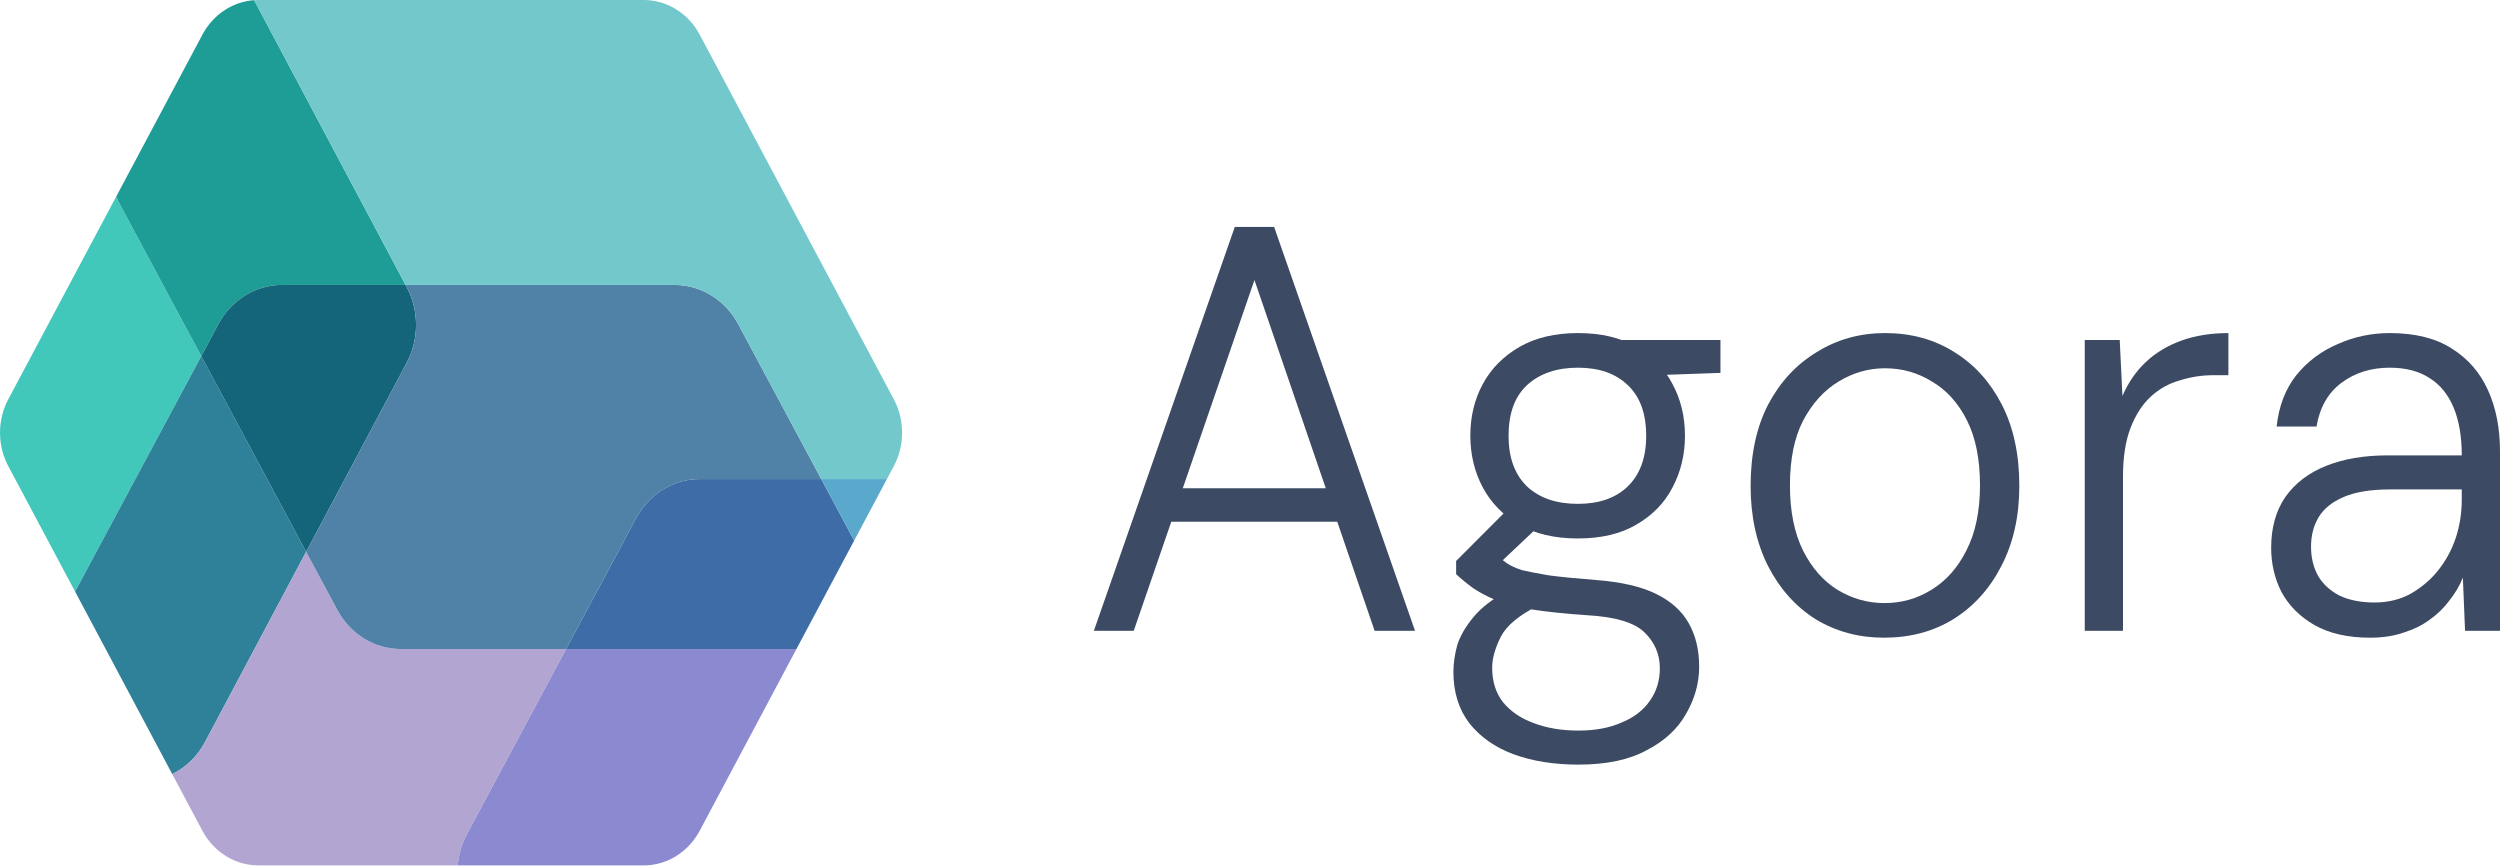
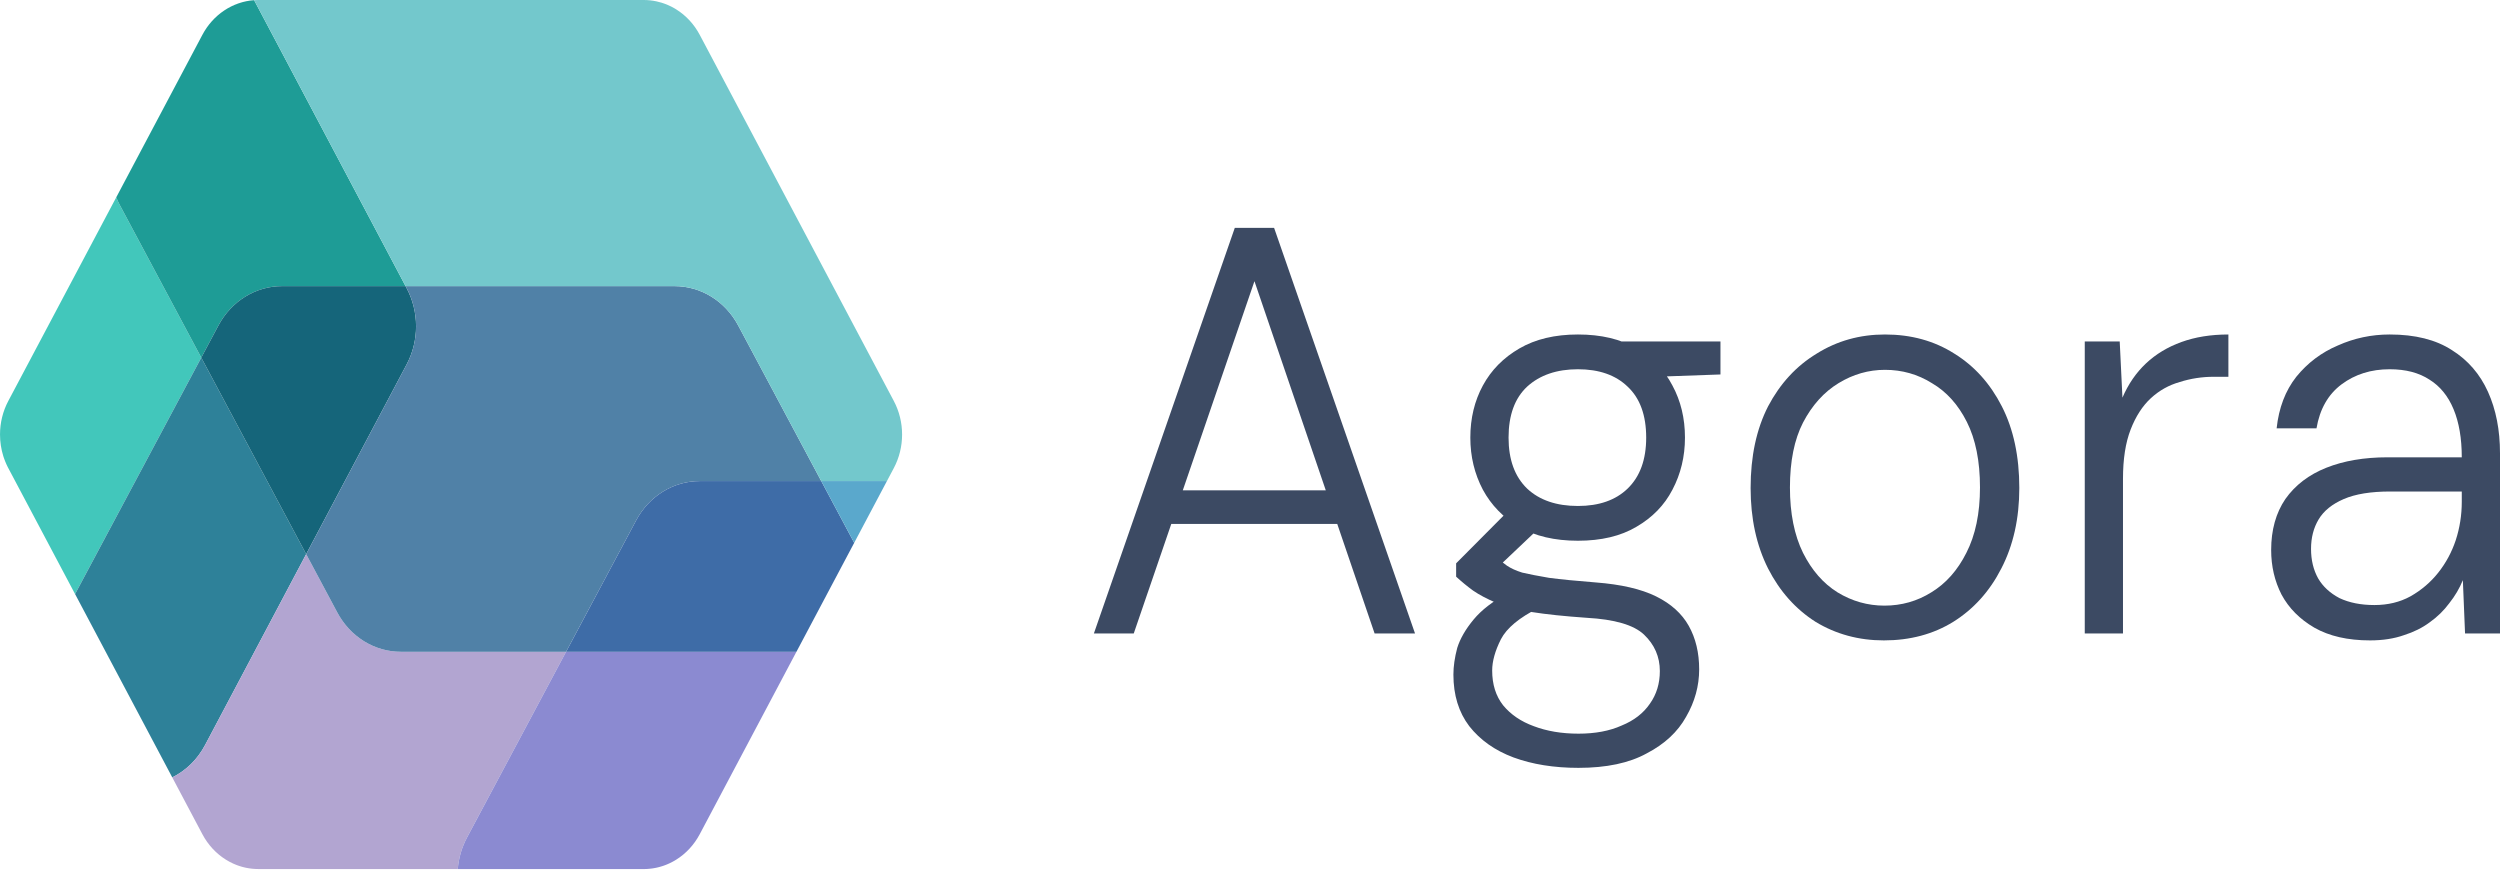
- <svg xmlns="http://www.w3.org/2000/svg" width="260" height="90" viewBox="0 0 260 90" fill="none">
-   <path d="M20.932 37.038L7.807 61.522L17.914 80.507L7.807 61.523L0.862 48.477C0.846 48.448 0.831 48.418 0.816 48.388C0.797 48.351 0.778 48.314 0.759 48.277C0.759 48.276 0.759 48.276 0.758 48.275C0.726 48.208 0.694 48.141 0.663 48.074C0.663 48.073 0.663 48.072 0.662 48.072C0.567 47.862 0.482 47.649 0.407 47.431C0.386 47.37 0.365 47.307 0.345 47.245C0.118 46.524 0.001 45.767 0.001 45.002C0.001 43.784 0.297 42.587 0.862 41.526L12.088 20.439V20.438C12.201 20.716 12.328 20.988 12.469 21.251L20.932 37.036L20.932 37.037L20.932 37.038Z" fill="#42C7BB" />
-   <path d="M31.841 57.388L31.841 57.389L21.322 77.169C20.544 78.632 19.353 79.8 17.915 80.509L17.914 80.508L7.808 61.522L20.932 37.038L20.933 37.037L31.84 57.386L31.841 57.388Z" fill="#2E8199" />
-   <path d="M58.872 67.499V67.499L48.566 86.742C48.031 87.742 47.704 88.854 47.609 90H26.873C26.429 90 25.987 89.953 25.555 89.861C25.465 89.842 25.375 89.821 25.286 89.798C25.247 89.787 25.208 89.777 25.169 89.766C25.133 89.756 25.096 89.746 25.06 89.735C24.988 89.713 24.915 89.69 24.844 89.666C24.808 89.654 24.772 89.641 24.736 89.629C24.683 89.61 24.63 89.59 24.577 89.569C24.55 89.559 24.523 89.548 24.497 89.538C24.411 89.503 24.326 89.466 24.241 89.428C23.988 89.313 23.741 89.181 23.501 89.033C22.478 88.4 21.632 87.491 21.05 86.398L17.915 80.509C19.353 79.8 20.545 78.632 21.322 77.168L31.841 57.389L31.842 57.388L35.08 63.429C35.742 64.664 36.702 65.692 37.861 66.407C39.02 67.122 40.338 67.499 41.679 67.499H58.872Z" fill="#B2A5D1" />
-   <path d="M42.179 29.634H29.319C27.977 29.634 26.659 30.01 25.5 30.725C24.341 31.44 23.381 32.468 22.72 33.703L20.933 37.037L20.932 37.036L12.469 21.251C12.328 20.988 12.201 20.716 12.089 20.438L21.051 3.604C21.596 2.581 22.373 1.717 23.311 1.09C24.25 0.465 25.322 0.096 26.429 0.017L42.179 29.634Z" fill="#1E9C96" />
-   <path d="M43.27 33.791C43.271 35.173 42.934 36.531 42.294 37.734L31.841 57.388L31.84 57.386L20.933 37.037L22.72 33.703C23.381 32.468 24.341 31.44 25.5 30.725C26.659 30.01 27.977 29.633 29.319 29.633H42.179L42.181 29.637L42.293 29.849C42.934 31.052 43.27 32.41 43.27 33.791Z" fill="#15657A" />
-   <path d="M85.409 49.822L72.758 49.823C71.416 49.823 70.099 50.2 68.939 50.914C67.78 51.629 66.82 52.657 66.158 53.893L58.872 67.498H41.679C40.338 67.498 39.02 67.122 37.861 66.407C36.702 65.692 35.742 64.664 35.08 63.428L31.841 57.388L42.294 37.734C42.934 36.531 43.27 35.173 43.27 33.791C43.27 32.41 42.933 31.052 42.293 29.849L42.181 29.637L42.179 29.633H70.169C71.511 29.633 72.828 30.01 73.987 30.725C75.147 31.44 76.106 32.468 76.768 33.703L85.409 49.821V49.822H85.409Z" fill="#5081A7" />
-   <path d="M93.818 45C93.818 46.218 93.522 47.415 92.957 48.476L92.24 49.82V49.821L85.409 49.822V49.821L76.768 33.703C76.106 32.468 75.147 31.44 73.988 30.725C72.828 30.01 71.511 29.634 70.169 29.634H42.179L26.429 0.017C25.322 0.096 24.25 0.464 23.311 1.09C22.372 1.717 21.596 2.581 21.051 3.604L12.089 20.438C12.089 20.438 12.088 20.437 12.088 20.437L21.051 3.602C21.596 2.579 22.372 1.715 23.311 1.089C23.368 1.051 23.425 1.014 23.483 0.979C23.511 0.96 23.54 0.943 23.569 0.925C23.598 0.908 23.627 0.89 23.656 0.874C23.686 0.857 23.715 0.84 23.744 0.823C23.774 0.807 23.803 0.791 23.833 0.775C24.035 0.666 24.241 0.568 24.451 0.481C24.481 0.469 24.51 0.457 24.54 0.445C24.563 0.436 24.587 0.427 24.61 0.418C24.657 0.4 24.704 0.383 24.751 0.366C24.79 0.353 24.829 0.339 24.868 0.326C24.946 0.3 25.024 0.276 25.103 0.253C25.169 0.233 25.236 0.215 25.303 0.198C25.354 0.185 25.404 0.173 25.455 0.161C25.505 0.15 25.556 0.139 25.607 0.128C25.878 0.073 26.152 0.035 26.429 0.015C26.576 0.005 26.724 0 26.873 0H66.947C67.391 0 67.832 0.047 68.264 0.139C68.444 0.177 68.623 0.223 68.799 0.277H68.8C68.899 0.308 68.998 0.34 69.096 0.376C69.156 0.397 69.215 0.419 69.274 0.443C69.305 0.455 69.337 0.468 69.368 0.481C69.371 0.482 69.374 0.483 69.376 0.484C69.398 0.493 69.418 0.501 69.439 0.51C69.56 0.562 69.679 0.616 69.796 0.675C69.834 0.694 69.872 0.714 69.91 0.733C69.948 0.753 69.985 0.773 70.023 0.794C70.073 0.821 70.122 0.85 70.171 0.878C70.196 0.892 70.221 0.907 70.246 0.922C70.27 0.937 70.294 0.952 70.318 0.967C71.342 1.6 72.187 2.509 72.769 3.602L92.957 41.524C93.521 42.585 93.818 43.782 93.818 45H93.818Z" fill="#73C8CC" />
-   <path d="M82.829 67.499L72.769 86.398C72.187 87.491 71.341 88.4 70.318 89.033C70.266 89.066 70.212 89.098 70.159 89.129C70.156 89.13 70.154 89.132 70.151 89.133C70.15 89.134 70.15 89.134 70.149 89.134C70.148 89.135 70.147 89.135 70.147 89.136C70.091 89.168 70.034 89.2 69.977 89.23C69.972 89.234 69.966 89.237 69.96 89.24C69.953 89.244 69.946 89.248 69.939 89.251C69.938 89.252 69.936 89.253 69.934 89.253C69.92 89.261 69.906 89.269 69.891 89.276C69.887 89.279 69.882 89.281 69.878 89.283C69.865 89.29 69.852 89.297 69.84 89.303C69.838 89.304 69.836 89.305 69.834 89.305C69.829 89.308 69.824 89.31 69.819 89.313C69.814 89.316 69.809 89.319 69.804 89.32C69.754 89.346 69.704 89.369 69.654 89.393C69.619 89.409 69.584 89.426 69.548 89.442C69.544 89.443 69.54 89.445 69.536 89.447C69.532 89.449 69.529 89.45 69.525 89.452C69.5 89.463 69.475 89.474 69.45 89.485C69.42 89.497 69.39 89.51 69.36 89.522C69.352 89.526 69.343 89.529 69.335 89.533C69.313 89.541 69.292 89.55 69.27 89.558C69.243 89.569 69.215 89.58 69.187 89.59C69.166 89.599 69.145 89.606 69.124 89.614C69.111 89.619 69.099 89.623 69.086 89.627C69.085 89.628 69.084 89.629 69.083 89.629C69.059 89.638 69.035 89.646 69.01 89.654C68.975 89.666 68.94 89.678 68.905 89.689C68.844 89.71 68.782 89.728 68.721 89.746C68.696 89.753 68.671 89.76 68.647 89.767C68.618 89.775 68.589 89.783 68.56 89.791C68.533 89.798 68.507 89.805 68.48 89.811C68.448 89.82 68.416 89.827 68.383 89.835C68.38 89.835 68.376 89.836 68.373 89.837C68.351 89.842 68.329 89.847 68.307 89.852C68.303 89.853 68.299 89.854 68.296 89.854C68.294 89.855 68.293 89.855 68.291 89.855C68.288 89.856 68.285 89.857 68.282 89.857C68.272 89.859 68.262 89.862 68.252 89.864C68.22 89.871 68.188 89.877 68.156 89.883C68.156 89.883 68.156 89.883 68.155 89.883C68.133 89.888 68.111 89.892 68.089 89.896C68.071 89.899 68.052 89.902 68.034 89.906C67.975 89.916 67.916 89.925 67.857 89.934C67.848 89.935 67.838 89.936 67.829 89.938C67.819 89.94 67.808 89.941 67.798 89.942C67.788 89.944 67.778 89.945 67.768 89.946C67.752 89.948 67.736 89.95 67.72 89.952C67.685 89.957 67.649 89.961 67.614 89.965C67.546 89.972 67.477 89.978 67.409 89.983C67.393 89.984 67.377 89.985 67.362 89.986C67.316 89.989 67.27 89.992 67.225 89.994C67.224 89.994 67.224 89.994 67.223 89.994C67.205 89.995 67.187 89.996 67.168 89.996C67.141 89.997 67.114 89.998 67.087 89.998H67.085C67.07 89.999 67.054 89.999 67.039 89.999C67.008 89.999 66.977 90 66.947 90H47.609C47.704 88.854 48.031 87.742 48.567 86.742L58.872 67.499V67.499H82.829Z" fill="#8B8AD1" />
-   <path d="M88.835 56.217V56.218L82.829 67.499H58.872L66.158 53.894C66.82 52.657 67.78 51.63 68.939 50.915C70.099 50.2 71.416 49.823 72.758 49.824L85.409 49.822L88.835 56.217Z" fill="#3E6CA7" />
-   <path d="M92.24 49.821L88.835 56.217L85.409 49.822L92.24 49.821Z" fill="#5AA8CC" />
-   <path d="M246.482 66.32C244.173 66.32 242.242 65.88 240.689 65C239.175 64.12 238.039 62.98 237.281 61.58C236.562 60.18 236.202 58.64 236.202 56.96C236.202 54.88 236.694 53.12 237.679 51.68C238.701 50.24 240.121 49.16 241.939 48.44C243.756 47.72 245.877 47.36 248.3 47.36H256.024C256.024 45.4 255.74 43.74 255.172 42.38C254.604 41.02 253.771 40 252.673 39.32C251.575 38.6 250.193 38.24 248.527 38.24C246.596 38.24 244.93 38.76 243.529 39.8C242.128 40.84 241.257 42.36 240.916 44.36H236.77C236.997 42.24 237.679 40.46 238.815 39.02C239.989 37.58 241.427 36.5 243.131 35.78C244.835 35.02 246.634 34.64 248.527 34.64C251.178 34.64 253.336 35.18 255.002 36.26C256.668 37.3 257.918 38.74 258.751 40.58C259.584 42.42 260 44.54 260 46.94V65.6H256.365L256.138 60.08C255.797 60.92 255.324 61.72 254.718 62.48C254.15 63.24 253.468 63.9 252.673 64.46C251.916 65.02 251.026 65.46 250.004 65.78C248.982 66.14 247.808 66.32 246.482 66.32ZM246.937 62.66C248.338 62.66 249.587 62.36 250.685 61.76C251.821 61.12 252.787 60.3 253.582 59.3C254.377 58.3 254.983 57.18 255.4 55.94C255.816 54.66 256.024 53.34 256.024 51.98V50.9H248.584C246.577 50.9 244.968 51.16 243.756 51.68C242.544 52.2 241.674 52.9 241.144 53.78C240.613 54.66 240.348 55.68 240.348 56.84C240.348 58 240.594 59.02 241.087 59.9C241.579 60.74 242.317 61.42 243.302 61.94C244.324 62.42 245.536 62.66 246.937 62.66Z" fill="#3C4A63" />
-   <path d="M216.815 65.6V35.36H220.45L220.734 41.18C221.34 39.78 222.154 38.6 223.177 37.64C224.199 36.68 225.43 35.94 226.869 35.42C228.307 34.9 229.936 34.64 231.753 34.64V39.02H230.22C229.008 39.02 227.834 39.2 226.698 39.56C225.562 39.88 224.559 40.44 223.688 41.24C222.817 42.04 222.116 43.12 221.586 44.48C221.056 45.84 220.791 47.54 220.791 49.58V65.6H216.815Z" fill="#3C4A63" />
-   <path d="M195.923 66.32C193.31 66.32 190.944 65.68 188.823 64.4C186.741 63.08 185.094 61.24 183.882 58.88C182.67 56.48 182.064 53.7 182.064 50.54C182.064 47.26 182.67 44.44 183.882 42.08C185.131 39.72 186.816 37.9 188.937 36.62C191.057 35.3 193.424 34.64 196.037 34.64C198.763 34.64 201.167 35.3 203.25 36.62C205.332 37.9 206.979 39.72 208.191 42.08C209.403 44.44 210.009 47.26 210.009 50.54C210.009 53.7 209.384 56.48 208.134 58.88C206.923 61.24 205.257 63.08 203.136 64.4C201.054 65.68 198.649 66.32 195.923 66.32ZM195.98 62.72C197.759 62.72 199.388 62.26 200.864 61.34C202.379 60.42 203.591 59.06 204.499 57.26C205.446 55.42 205.919 53.16 205.919 50.48C205.919 47.76 205.465 45.5 204.556 43.7C203.647 41.9 202.436 40.56 200.921 39.68C199.444 38.76 197.816 38.3 196.037 38.3C194.333 38.3 192.723 38.76 191.209 39.68C189.694 40.6 188.464 41.96 187.517 43.76C186.608 45.52 186.154 47.76 186.154 50.48C186.154 53.16 186.608 55.42 187.517 57.26C188.426 59.06 189.618 60.42 191.095 61.34C192.61 62.26 194.238 62.72 195.98 62.72Z" fill="#3C4A63" />
-   <path d="M164.16 79.52C161.623 79.52 159.37 79.16 157.401 78.44C155.47 77.72 153.937 76.64 152.801 75.2C151.703 73.76 151.154 71.98 151.154 69.86C151.154 69.02 151.286 68.1 151.551 67.1C151.854 66.14 152.422 65.16 153.255 64.16C154.088 63.16 155.262 62.26 156.777 61.46L160.014 62.96C158.007 63.96 156.701 65.04 156.095 66.2C155.489 67.4 155.186 68.48 155.186 69.44C155.186 70.88 155.565 72.08 156.322 73.04C157.118 74 158.178 74.72 159.503 75.2C160.866 75.72 162.419 75.98 164.16 75.98C165.902 75.98 167.398 75.7 168.647 75.14C169.935 74.62 170.919 73.86 171.601 72.86C172.282 71.9 172.623 70.78 172.623 69.5C172.623 68.02 172.074 66.76 170.976 65.72C169.916 64.72 167.928 64.14 165.012 63.98C162.703 63.82 160.79 63.62 159.276 63.38C157.799 63.1 156.568 62.78 155.584 62.42C154.637 62.02 153.842 61.6 153.199 61.16C152.593 60.72 152.006 60.24 151.438 59.72V58.34L156.89 52.88L160.525 54.26L155.186 59.3L155.527 57.68C155.944 58 156.341 58.3 156.72 58.58C157.136 58.86 157.667 59.1 158.31 59.3C158.992 59.46 159.92 59.64 161.093 59.84C162.305 60 163.933 60.16 165.978 60.32C168.591 60.52 170.673 61 172.226 61.76C173.778 62.52 174.914 63.54 175.633 64.82C176.353 66.1 176.713 67.6 176.713 69.32C176.713 71.04 176.258 72.68 175.349 74.24C174.478 75.8 173.115 77.06 171.26 78.02C169.442 79.02 167.076 79.52 164.16 79.52ZM164.104 56C161.68 56 159.636 55.52 157.969 54.56C156.341 53.6 155.092 52.32 154.221 50.72C153.35 49.08 152.915 47.28 152.915 45.32C152.915 43.32 153.35 41.52 154.221 39.92C155.092 38.32 156.36 37.04 158.026 36.08C159.692 35.12 161.718 34.64 164.104 34.64C166.527 34.64 168.553 35.12 170.181 36.08C171.847 37.04 173.096 38.32 173.929 39.92C174.8 41.52 175.236 43.32 175.236 45.32C175.236 47.28 174.8 49.08 173.929 50.72C173.096 52.32 171.847 53.6 170.181 54.56C168.553 55.52 166.527 56 164.104 56ZM164.104 52.4C166.3 52.4 168.023 51.8 169.272 50.6C170.559 49.36 171.203 47.6 171.203 45.32C171.203 43 170.559 41.24 169.272 40.04C168.023 38.84 166.3 38.24 164.104 38.24C161.907 38.24 160.147 38.84 158.821 40.04C157.534 41.24 156.89 43 156.89 45.32C156.89 47.6 157.534 49.36 158.821 50.6C160.109 51.8 161.87 52.4 164.104 52.4ZM168.761 39.14L167.341 35.36H178.928V38.78L168.761 39.14Z" fill="#3C4A63" />
-   <path d="M113.765 65.6L128.418 23.6H132.508L147.161 65.6H142.958L130.463 29.12L117.911 65.6H113.765ZM120.467 54.26L121.659 50.78H139.21L140.403 54.26H120.467Z" fill="#3C4A63" />
+ <svg xmlns="http://www.w3.org/2000/svg" width="210" height="73" viewBox="0 0 210 73" fill="none">
+   <path d="M16.907 30.042L6.306 49.901L14.469 65.3L6.306 49.902L0.697 39.32C0.684 39.296 0.671 39.272 0.659 39.248C0.644 39.218 0.628 39.188 0.614 39.158C0.613 39.157 0.613 39.157 0.613 39.156C0.586 39.102 0.561 39.048 0.536 38.993C0.536 38.992 0.535 38.992 0.535 38.991C0.458 38.821 0.39 38.648 0.329 38.472C0.312 38.422 0.295 38.371 0.279 38.321C0.096 37.736 0.001 37.122 0.001 36.501C0.001 35.514 0.24 34.542 0.697 33.682L9.764 16.578V16.577C9.855 16.803 9.957 17.024 10.071 17.237L16.907 30.04L16.907 30.041L16.907 30.042Z" fill="#42C7BB" />
+   <path d="M25.719 46.548L25.718 46.549L17.222 62.592C16.594 63.779 15.632 64.727 14.47 65.302L14.47 65.3L6.307 49.901L16.907 30.042L16.907 30.041L25.718 46.546L25.719 46.548Z" fill="#2E8199" />
+   <path d="M47.551 54.749V54.75L39.227 70.357C38.794 71.169 38.53 72.07 38.453 73H21.705C21.346 73 20.99 72.962 20.64 72.888C20.568 72.872 20.495 72.855 20.423 72.836C20.392 72.828 20.36 72.819 20.329 72.811C20.299 72.802 20.27 72.794 20.241 72.785C20.182 72.767 20.124 72.749 20.066 72.729C20.037 72.719 20.008 72.709 19.979 72.699C19.936 72.683 19.893 72.667 19.85 72.651C19.829 72.642 19.807 72.634 19.786 72.625C19.716 72.597 19.648 72.567 19.579 72.537C19.375 72.443 19.175 72.336 18.982 72.216C18.155 71.703 17.472 70.965 17.002 70.078L14.47 65.302C15.631 64.727 16.594 63.779 17.222 62.592L25.718 46.549L25.718 46.548L28.334 51.448C28.869 52.45 29.644 53.283 30.58 53.864C31.516 54.443 32.58 54.749 33.664 54.749H47.551Z" fill="#B2A5D1" />
+   <path d="M34.068 24.036H23.68C22.596 24.036 21.532 24.342 20.596 24.922C19.66 25.502 18.884 26.335 18.35 27.337L16.907 30.041L16.906 30.04L10.071 17.237C9.957 17.024 9.854 16.803 9.764 16.578L17.002 2.923C17.442 2.093 18.07 1.393 18.828 0.885C19.587 0.377 20.452 0.078 21.346 0.014L34.068 24.036Z" fill="#1E9C96" />
+   <path d="M34.949 27.409C34.949 28.529 34.678 29.631 34.161 30.607L25.718 46.548L25.717 46.546L16.907 30.041L18.351 27.337C18.885 26.335 19.66 25.502 20.596 24.922C21.533 24.342 22.597 24.036 23.68 24.036H34.068L34.069 24.039L34.16 24.211C34.677 25.187 34.949 26.288 34.949 27.409Z" fill="#15657A" />
+   <path d="M68.984 40.411L58.766 40.412C57.682 40.412 56.618 40.718 55.681 41.297C54.745 41.877 53.97 42.711 53.435 43.714L47.55 54.749H33.663C32.58 54.749 31.516 54.443 30.58 53.864C29.643 53.283 28.868 52.45 28.334 51.448L25.718 46.548L34.16 30.607C34.677 29.631 34.949 28.529 34.949 27.409C34.948 26.288 34.677 25.187 34.16 24.211L34.069 24.039L34.068 24.036H56.675C57.758 24.036 58.823 24.342 59.759 24.922C60.696 25.502 61.47 26.335 62.005 27.337L68.984 40.411V40.411H68.984Z" fill="#5081A7" />
+   <path d="M75.776 36.5C75.776 37.488 75.537 38.459 75.08 39.319L74.502 40.41V40.411L68.984 40.411V40.411L62.005 27.337C61.471 26.335 60.696 25.502 59.759 24.921C58.823 24.342 57.759 24.036 56.675 24.036H34.068L21.346 0.014C20.452 0.078 19.587 0.377 18.828 0.884C18.07 1.392 17.443 2.093 17.003 2.923L9.764 16.578C9.764 16.578 9.764 16.577 9.764 16.576L17.003 2.922C17.443 2.092 18.07 1.391 18.828 0.883C18.874 0.853 18.92 0.823 18.967 0.794C18.99 0.779 19.013 0.765 19.037 0.751C19.06 0.736 19.083 0.722 19.107 0.709C19.131 0.695 19.154 0.681 19.178 0.668C19.202 0.655 19.226 0.642 19.25 0.628C19.413 0.54 19.579 0.46 19.749 0.39C19.773 0.38 19.797 0.371 19.82 0.361C19.839 0.354 19.858 0.346 19.877 0.339C19.915 0.325 19.953 0.31 19.991 0.297C20.022 0.286 20.054 0.275 20.085 0.264C20.148 0.243 20.212 0.224 20.275 0.205C20.329 0.189 20.383 0.174 20.437 0.161C20.478 0.15 20.518 0.14 20.559 0.131C20.6 0.121 20.641 0.113 20.682 0.104C20.901 0.059 21.123 0.028 21.346 0.013C21.465 0.004 21.585 0 21.706 0H54.073C54.431 0 54.788 0.038 55.136 0.113C55.282 0.143 55.426 0.181 55.569 0.225H55.569C55.649 0.25 55.729 0.276 55.808 0.305C55.856 0.322 55.904 0.34 55.952 0.359C55.977 0.369 56.003 0.379 56.028 0.39C56.03 0.391 56.032 0.392 56.035 0.393C56.052 0.4 56.069 0.407 56.086 0.414C56.183 0.456 56.279 0.5 56.374 0.548C56.405 0.563 56.435 0.579 56.466 0.595C56.496 0.611 56.527 0.627 56.557 0.644C56.597 0.666 56.637 0.689 56.677 0.712C56.697 0.724 56.717 0.736 56.737 0.748C56.756 0.76 56.776 0.772 56.795 0.784C57.622 1.298 58.305 2.035 58.775 2.922L75.08 33.681C75.536 34.541 75.776 35.512 75.776 36.5H75.776Z" fill="#73C8CC" />
+   <path d="M66.9 54.749L58.775 70.078C58.305 70.965 57.622 71.702 56.795 72.216C56.753 72.242 56.71 72.268 56.667 72.293C56.664 72.294 56.662 72.296 56.66 72.297C56.66 72.298 56.659 72.298 56.659 72.298C56.658 72.298 56.657 72.299 56.657 72.299C56.611 72.325 56.566 72.351 56.52 72.375C56.515 72.378 56.511 72.381 56.506 72.383C56.501 72.387 56.495 72.39 56.489 72.392C56.488 72.393 56.486 72.394 56.485 72.394C56.474 72.401 56.462 72.407 56.45 72.413C56.447 72.415 56.443 72.417 56.44 72.418C56.43 72.424 56.419 72.43 56.409 72.434C56.407 72.435 56.406 72.436 56.404 72.437C56.4 72.439 56.396 72.44 56.392 72.443C56.388 72.445 56.384 72.447 56.38 72.449C56.34 72.469 56.3 72.488 56.259 72.508C56.231 72.521 56.202 72.534 56.173 72.547C56.17 72.549 56.167 72.55 56.164 72.551C56.161 72.553 56.158 72.554 56.155 72.555C56.135 72.564 56.114 72.573 56.094 72.582C56.07 72.592 56.046 72.602 56.022 72.612C56.015 72.616 56.008 72.618 56.001 72.621C55.984 72.628 55.966 72.635 55.949 72.642C55.926 72.65 55.904 72.659 55.882 72.668C55.865 72.674 55.848 72.681 55.83 72.687C55.82 72.691 55.81 72.694 55.8 72.698C55.799 72.698 55.798 72.699 55.797 72.699C55.778 72.706 55.758 72.713 55.739 72.72C55.711 72.729 55.682 72.739 55.654 72.748C55.605 72.764 55.555 72.779 55.505 72.794C55.485 72.8 55.465 72.806 55.445 72.811C55.422 72.818 55.398 72.824 55.375 72.83C55.353 72.836 55.332 72.842 55.31 72.847C55.284 72.853 55.259 72.86 55.233 72.866C55.23 72.866 55.227 72.867 55.224 72.868C55.206 72.872 55.188 72.876 55.171 72.88C55.168 72.88 55.165 72.881 55.162 72.882C55.16 72.882 55.159 72.882 55.158 72.882C55.156 72.883 55.153 72.884 55.15 72.884C55.142 72.886 55.134 72.888 55.126 72.89C55.101 72.895 55.075 72.9 55.049 72.905C55.049 72.905 55.049 72.905 55.048 72.905C55.03 72.909 55.013 72.912 54.995 72.915C54.98 72.918 54.965 72.921 54.95 72.923C54.903 72.932 54.855 72.939 54.807 72.947C54.8 72.948 54.792 72.948 54.785 72.95C54.777 72.951 54.768 72.952 54.759 72.953C54.752 72.954 54.744 72.955 54.736 72.957C54.723 72.958 54.71 72.96 54.697 72.961C54.668 72.965 54.64 72.968 54.611 72.971C54.556 72.977 54.501 72.982 54.445 72.986C54.433 72.987 54.42 72.988 54.407 72.989C54.37 72.991 54.334 72.993 54.297 72.995C54.296 72.995 54.296 72.995 54.295 72.995C54.281 72.996 54.266 72.996 54.251 72.997C54.229 72.998 54.207 72.998 54.185 72.999H54.184C54.171 72.999 54.159 72.999 54.147 72.999C54.122 73 54.097 73 54.072 73H38.453C38.53 72.07 38.794 71.169 39.227 70.357L47.55 54.749V54.749H66.9Z" fill="#8B8AD1" />
+   <path d="M71.752 45.598V45.599L66.901 54.749H47.551L53.435 43.713C53.97 42.711 54.745 41.877 55.682 41.297C56.618 40.717 57.683 40.412 58.767 40.412L68.984 40.411L71.752 45.598Z" fill="#3E6CA7" />
+   <path d="M74.501 40.411L71.752 45.598L68.984 40.411L74.501 40.411Z" fill="#5AA8CC" />
+   <path d="M199.082 53.793C197.216 53.793 195.656 53.436 194.402 52.722C193.179 52.008 192.262 51.084 191.65 49.948C191.069 48.813 190.778 47.564 190.778 46.201C190.778 44.514 191.176 43.086 191.971 41.918C192.797 40.75 193.944 39.874 195.412 39.29C196.88 38.706 198.592 38.414 200.55 38.414H206.789C206.789 36.825 206.559 35.478 206.1 34.375C205.642 33.272 204.969 32.444 204.082 31.893C203.195 31.309 202.079 31.017 200.733 31.017C199.173 31.017 197.828 31.439 196.696 32.282C195.565 33.126 194.861 34.359 194.586 35.981H191.237C191.421 34.261 191.971 32.818 192.889 31.65C193.837 30.482 194.999 29.606 196.375 29.022C197.751 28.405 199.204 28.097 200.733 28.097C202.874 28.097 204.617 28.535 205.963 29.411C207.308 30.255 208.318 31.422 208.991 32.915C209.663 34.407 210 36.127 210 38.074V53.209H207.064L206.88 48.732C206.605 49.413 206.223 50.062 205.733 50.678C205.275 51.295 204.724 51.83 204.082 52.284C203.47 52.739 202.752 53.095 201.926 53.355C201.1 53.647 200.152 53.793 199.082 53.793ZM199.449 50.824C200.58 50.824 201.589 50.581 202.476 50.094C203.394 49.575 204.174 48.91 204.816 48.099C205.458 47.288 205.948 46.379 206.284 45.374C206.62 44.335 206.789 43.265 206.789 42.162V41.286H200.779C199.158 41.286 197.858 41.496 196.88 41.918C195.901 42.34 195.198 42.908 194.769 43.622C194.341 44.335 194.127 45.163 194.127 46.104C194.127 47.044 194.326 47.872 194.724 48.586C195.121 49.267 195.717 49.819 196.513 50.24C197.338 50.63 198.317 50.824 199.449 50.824Z" fill="#3C4A63" />
+   <path d="M175.12 53.209V28.681H178.056L178.285 33.402C178.775 32.266 179.432 31.309 180.258 30.53C181.084 29.752 182.078 29.151 183.24 28.73C184.402 28.308 185.717 28.097 187.185 28.097V31.65H185.947C184.968 31.65 184.02 31.796 183.102 32.088C182.185 32.347 181.374 32.801 180.671 33.45C179.968 34.099 179.402 34.975 178.974 36.078C178.545 37.181 178.331 38.56 178.331 40.215V53.209H175.12Z" fill="#3C4A63" />
+   <path d="M158.245 53.793C156.135 53.793 154.223 53.274 152.511 52.236C150.829 51.165 149.498 49.672 148.52 47.758C147.541 45.812 147.052 43.557 147.052 40.994C147.052 38.333 147.541 36.046 148.52 34.132C149.529 32.217 150.89 30.741 152.603 29.703C154.315 28.632 156.227 28.097 158.337 28.097C160.539 28.097 162.481 28.632 164.163 29.703C165.845 30.741 167.175 32.217 168.154 34.132C169.133 36.046 169.622 38.333 169.622 40.994C169.622 43.557 169.117 45.812 168.108 47.758C167.13 49.672 165.784 51.165 164.071 52.236C162.389 53.274 160.447 53.793 158.245 53.793ZM158.291 50.873C159.728 50.873 161.044 50.5 162.236 49.754C163.46 49.007 164.438 47.904 165.172 46.444C165.937 44.952 166.319 43.119 166.319 40.945C166.319 38.739 165.952 36.906 165.218 35.446C164.484 33.986 163.505 32.899 162.282 32.185C161.089 31.439 159.774 31.066 158.337 31.066C156.961 31.066 155.661 31.439 154.438 32.185C153.214 32.931 152.22 34.034 151.456 35.494C150.722 36.922 150.355 38.739 150.355 40.945C150.355 43.119 150.722 44.952 151.456 46.444C152.19 47.904 153.153 49.007 154.346 49.754C155.569 50.5 156.884 50.873 158.291 50.873Z" fill="#3C4A63" />
+   <path d="M132.591 64.5C130.542 64.5 128.722 64.208 127.132 63.624C125.572 63.04 124.334 62.164 123.416 60.996C122.529 59.828 122.086 58.384 122.086 56.664C122.086 55.983 122.193 55.237 122.407 54.426C122.652 53.647 123.11 52.852 123.783 52.041C124.456 51.23 125.404 50.5 126.628 49.851L129.242 51.068C127.621 51.879 126.566 52.755 126.077 53.696C125.588 54.669 125.343 55.545 125.343 56.324C125.343 57.492 125.649 58.465 126.261 59.244C126.903 60.022 127.759 60.606 128.83 60.996C129.93 61.417 131.184 61.628 132.591 61.628C133.998 61.628 135.206 61.401 136.215 60.947C137.255 60.525 138.05 59.909 138.601 59.098C139.151 58.319 139.427 57.41 139.427 56.372C139.427 55.172 138.983 54.15 138.096 53.306C137.24 52.495 135.634 52.025 133.279 51.895C131.414 51.765 129.869 51.603 128.646 51.408C127.453 51.181 126.459 50.922 125.664 50.63C124.9 50.305 124.257 49.965 123.737 49.608C123.248 49.251 122.774 48.861 122.315 48.44V47.32L126.719 42.892L129.655 44.011L125.343 48.099L125.618 46.785C125.955 47.044 126.276 47.288 126.582 47.515C126.918 47.742 127.346 47.937 127.866 48.099C128.417 48.229 129.166 48.375 130.114 48.537C131.093 48.667 132.408 48.797 134.059 48.926C136.169 49.089 137.852 49.478 139.105 50.094C140.359 50.711 141.277 51.538 141.858 52.576C142.439 53.614 142.73 54.831 142.73 56.226C142.73 57.621 142.363 58.952 141.629 60.217C140.925 61.482 139.824 62.504 138.326 63.283C136.858 64.094 134.946 64.5 132.591 64.5ZM132.545 45.422C130.588 45.422 128.937 45.033 127.591 44.254C126.276 43.476 125.267 42.437 124.563 41.14C123.86 39.809 123.508 38.349 123.508 36.76C123.508 35.137 123.86 33.677 124.563 32.38C125.267 31.082 126.291 30.044 127.637 29.265C128.982 28.486 130.619 28.097 132.545 28.097C134.503 28.097 136.139 28.486 137.454 29.265C138.8 30.044 139.809 31.082 140.482 32.38C141.185 33.677 141.537 35.137 141.537 36.76C141.537 38.349 141.185 39.809 140.482 41.14C139.809 42.437 138.8 43.476 137.454 44.254C136.139 45.033 134.503 45.422 132.545 45.422ZM132.545 42.502C134.319 42.502 135.711 42.016 136.72 41.042C137.76 40.036 138.28 38.609 138.28 36.76C138.28 34.878 137.76 33.45 136.72 32.477C135.711 31.504 134.319 31.017 132.545 31.017C130.772 31.017 129.349 31.504 128.279 32.477C127.239 33.45 126.719 34.878 126.719 36.76C126.719 38.609 127.239 40.036 128.279 41.042C129.319 42.016 130.741 42.502 132.545 42.502ZM136.307 31.747L135.16 28.681H144.519V31.455L136.307 31.747Z" fill="#3C4A63" />
+   <path d="M91.887 53.209L103.722 19.142H107.025L118.861 53.209H115.466L105.374 23.62L95.236 53.209H91.887ZM97.3 44.011L98.263 41.188H112.439L113.402 44.011H97.3Z" fill="#3C4A63" />
</svg>
